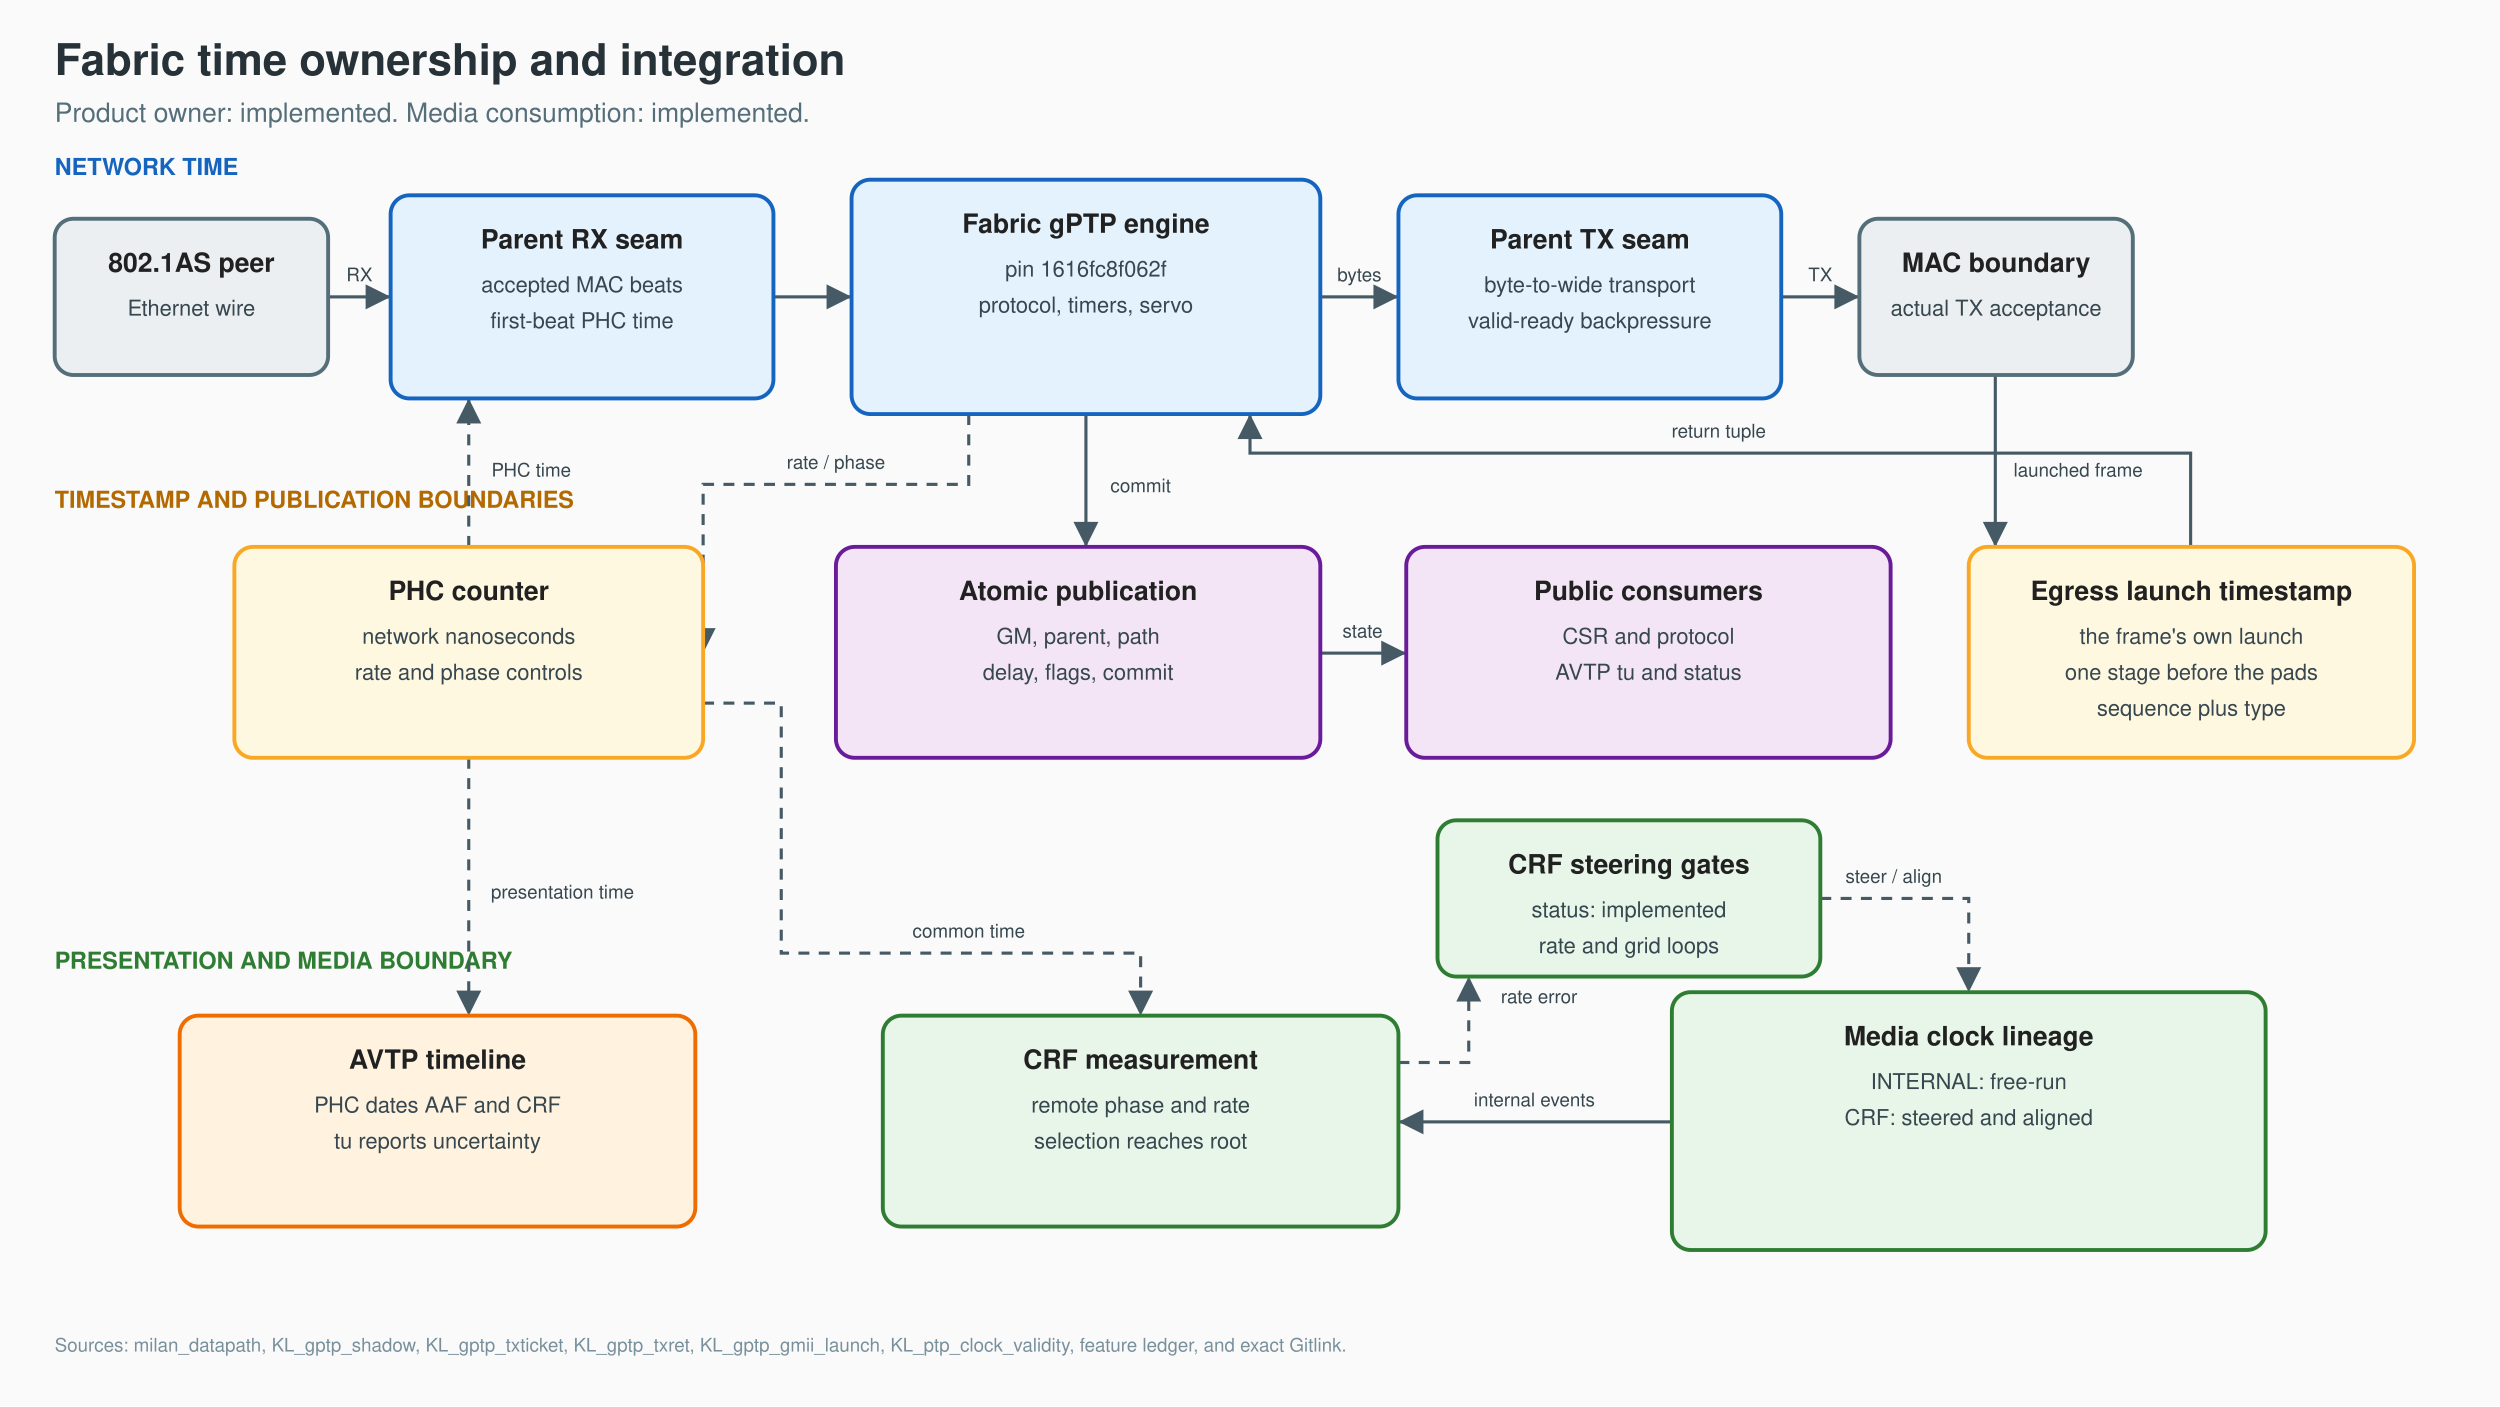
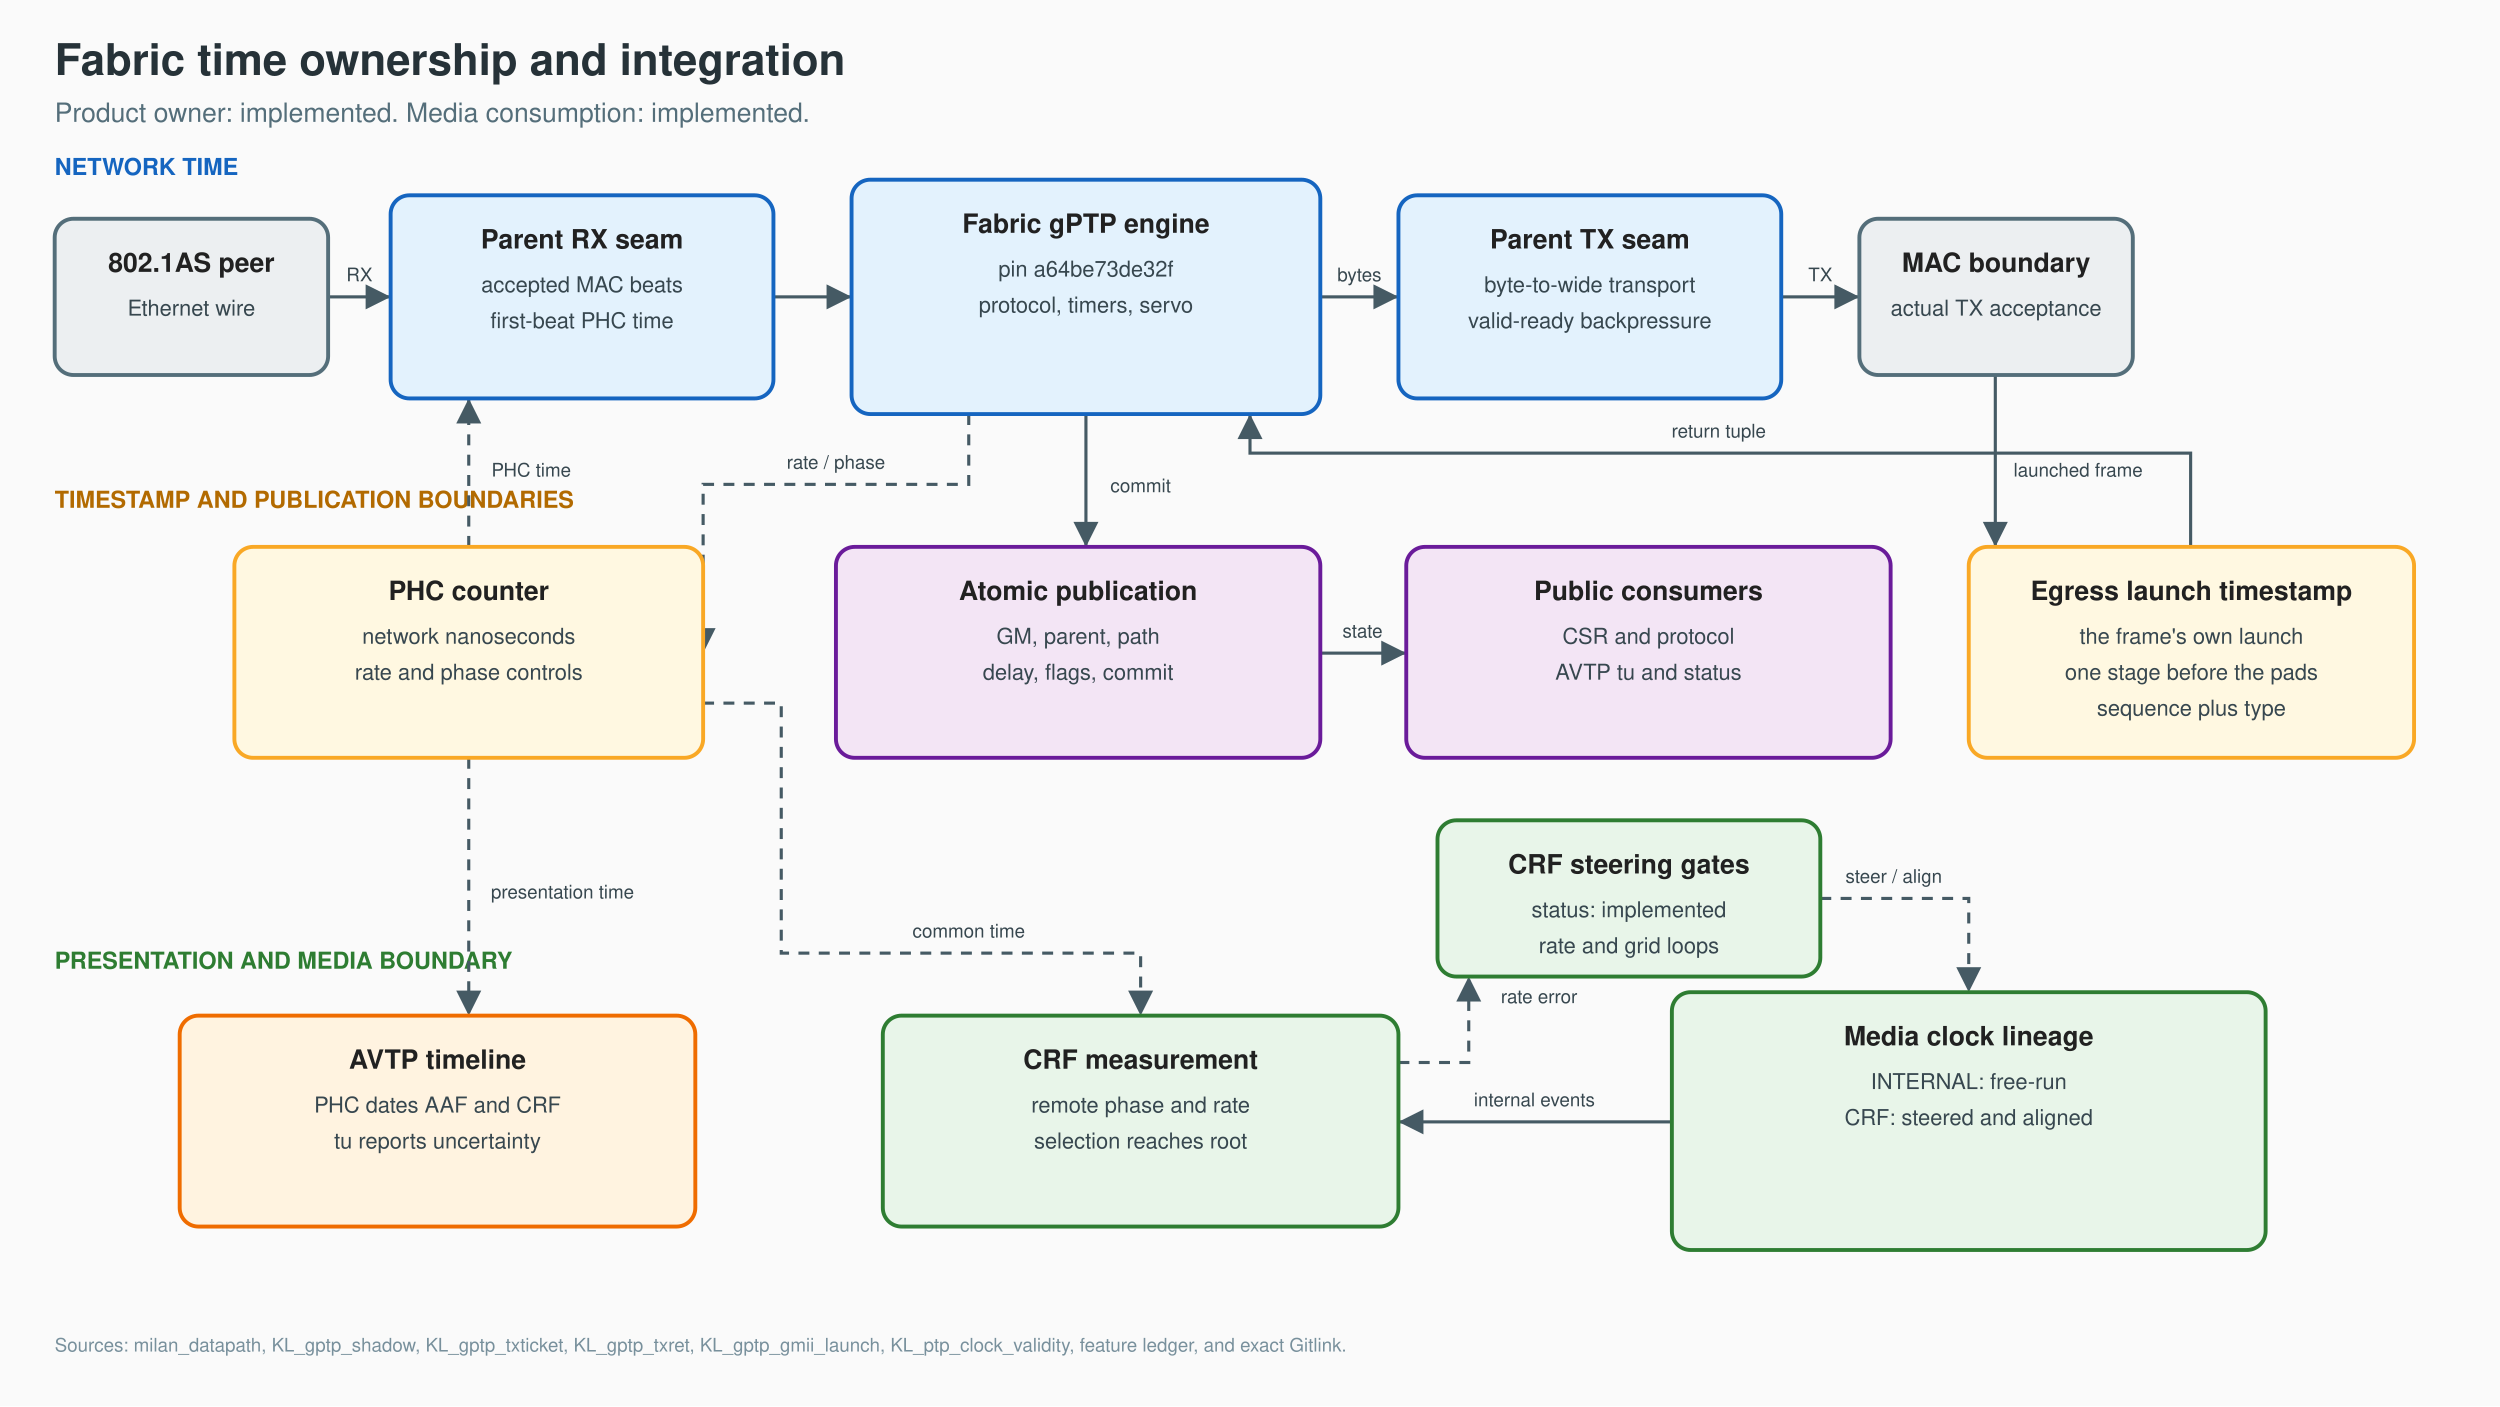
<svg xmlns="http://www.w3.org/2000/svg" width="1600" height="900" viewBox="0 0 1600 900" font-family="Helvetica,Arial,sans-serif">
  <rect width="1600" height="900" fill="#FAFAFA" />
  <defs>
    <marker id="arrow" markerWidth="12" markerHeight="12" refX="8" refY="4" orient="auto">
      <path d="M0,0 L8,4 L0,8 Z" fill="#455A64" />
    </marker>
  </defs>
  <text x="35" y="48" font-size="28" font-weight="bold" fill="#263238">Fabric time ownership and integration</text>
  <text x="35" y="78" font-size="17" fill="#546E7A">Product owner: implemented. Media consumption: implemented.</text>
  <text x="35" y="112" font-size="15" font-weight="bold" fill="#1565C0">NETWORK TIME</text>
  <text x="35" y="325" font-size="15" font-weight="bold" fill="#B26A00">TIMESTAMP AND PUBLICATION BOUNDARIES</text>
  <text x="35" y="620" font-size="15" font-weight="bold" fill="#2E7D32">PRESENTATION AND MEDIA BOUNDARY</text>
  <path d="M210,190 L250,190" fill="none" stroke="#455A64" stroke-width="2" marker-end="url(#arrow)" />
  <text x="230" y="180" text-anchor="middle" font-size="12" fill="#37474F">RX</text>
  <path d="M495,190 L545,190" fill="none" stroke="#455A64" stroke-width="2" marker-end="url(#arrow)" />
  <path d="M845,190 L895,190" fill="none" stroke="#455A64" stroke-width="2" marker-end="url(#arrow)" />
  <text x="870" y="180" text-anchor="middle" font-size="12" fill="#37474F">bytes</text>
  <path d="M1140,190 L1190,190" fill="none" stroke="#455A64" stroke-width="2" marker-end="url(#arrow)" />
  <text x="1165" y="180" text-anchor="middle" font-size="12" fill="#37474F">TX</text>
  <path d="M300,350 L300,255" fill="none" stroke="#455A64" stroke-width="2" marker-end="url(#arrow)" stroke-dasharray="7,6" />
  <text x="340" y="305" text-anchor="middle" font-size="12" fill="#37474F">PHC time</text>
  <path d="M620,265 L620,310 L450,310 L450,418" fill="none" stroke="#455A64" stroke-width="2" marker-end="url(#arrow)" stroke-dasharray="7,6" />
  <text x="535" y="300" text-anchor="middle" font-size="12" fill="#37474F">rate / phase</text>
  <path d="M695,265 L695,350" fill="none" stroke="#455A64" stroke-width="2" marker-end="url(#arrow)" />
  <text x="730" y="315" text-anchor="middle" font-size="12" fill="#37474F">commit</text>
  <path d="M845,418 L900,418" fill="none" stroke="#455A64" stroke-width="2" marker-end="url(#arrow)" />
  <text x="872" y="408" text-anchor="middle" font-size="12" fill="#37474F">state</text>
  <path d="M1277,240 L1277,350" fill="none" stroke="#455A64" stroke-width="2" marker-end="url(#arrow)" />
  <text x="1330" y="305" text-anchor="middle" font-size="12" fill="#37474F">launched frame</text>
  <path d="M1402,350 L1402,290 L800,290 L800,265" fill="none" stroke="#455A64" stroke-width="2" marker-end="url(#arrow)" />
  <text x="1100" y="280" text-anchor="middle" font-size="12" fill="#37474F">return tuple</text>
  <path d="M300,485 L300,650" fill="none" stroke="#455A64" stroke-width="2" marker-end="url(#arrow)" stroke-dasharray="7,6" />
  <text x="360" y="575" text-anchor="middle" font-size="12" fill="#37474F">presentation time</text>
  <path d="M450,450 L500,450 L500,610 L730,610 L730,650" fill="none" stroke="#455A64" stroke-width="2" marker-end="url(#arrow)" stroke-dasharray="7,6" />
  <text x="620" y="600" text-anchor="middle" font-size="12" fill="#37474F">common time</text>
  <path d="M1070,718 L895,718" fill="none" stroke="#455A64" stroke-width="2" marker-end="url(#arrow)" />
  <text x="982" y="708" text-anchor="middle" font-size="12" fill="#37474F">internal events</text>
  <path d="M895,680 L940,680 L940,625" fill="none" stroke="#455A64" stroke-width="2" marker-end="url(#arrow)" stroke-dasharray="7,6" />
  <text x="985" y="642" text-anchor="middle" font-size="12" fill="#37474F">rate error</text>
  <path d="M1165,575 L1260,575 L1260,635" fill="none" stroke="#455A64" stroke-width="2" marker-end="url(#arrow)" stroke-dasharray="7,6" />
  <text x="1212" y="565" text-anchor="middle" font-size="12" fill="#37474F">steer / align</text>
  <rect id="peer" x="35" y="140" width="175" height="100" rx="12" fill="#ECEFF1" stroke="#546E7A" stroke-width="2.5" />
  <text x="122.5" y="174" text-anchor="middle" font-size="17" font-weight="bold" fill="#212121">802.1AS peer</text>
  <text x="122.5" y="202" text-anchor="middle" font-size="14" fill="#37474F">Ethernet wire</text>
  <rect id="rx" x="250" y="125" width="245" height="130" rx="12" fill="#E3F2FD" stroke="#1565C0" stroke-width="2.5" />
  <text x="372.5" y="159" text-anchor="middle" font-size="17" font-weight="bold" fill="#212121">Parent RX seam</text>
  <text x="372.5" y="187" text-anchor="middle" font-size="14" fill="#37474F">accepted MAC beats</text>
  <text x="372.5" y="210" text-anchor="middle" font-size="14" fill="#37474F">first-beat PHC time</text>
  <rect id="engine" x="545" y="115" width="300" height="150" rx="12" fill="#E3F2FD" stroke="#1565C0" stroke-width="2.5" />
  <text x="695.0" y="149" text-anchor="middle" font-size="17" font-weight="bold" fill="#212121">Fabric gPTP engine</text>
-   <text x="695.0" y="177" text-anchor="middle" font-size="14" fill="#37474F">pin 1616fc8f062f</text>
+   <text x="695.0" y="177" text-anchor="middle" font-size="14" fill="#37474F">pin a64be73de32f</text>
  <text x="695.0" y="200" text-anchor="middle" font-size="14" fill="#37474F">protocol, timers, servo</text>
  <rect id="tx" x="895" y="125" width="245" height="130" rx="12" fill="#E3F2FD" stroke="#1565C0" stroke-width="2.5" />
  <text x="1017.5" y="159" text-anchor="middle" font-size="17" font-weight="bold" fill="#212121">Parent TX seam</text>
  <text x="1017.5" y="187" text-anchor="middle" font-size="14" fill="#37474F">byte-to-wide transport</text>
  <text x="1017.5" y="210" text-anchor="middle" font-size="14" fill="#37474F">valid-ready backpressure</text>
  <rect id="mac" x="1190" y="140" width="175" height="100" rx="12" fill="#ECEFF1" stroke="#546E7A" stroke-width="2.5" />
  <text x="1277.5" y="174" text-anchor="middle" font-size="17" font-weight="bold" fill="#212121">MAC boundary</text>
  <text x="1277.5" y="202" text-anchor="middle" font-size="14" fill="#37474F">actual TX acceptance</text>
  <rect id="phc" x="150" y="350" width="300" height="135" rx="12" fill="#FFF8E1" stroke="#F9A825" stroke-width="2.5" />
  <text x="300.0" y="384" text-anchor="middle" font-size="17" font-weight="bold" fill="#212121">PHC counter</text>
  <text x="300.0" y="412" text-anchor="middle" font-size="14" fill="#37474F">network nanoseconds</text>
  <text x="300.0" y="435" text-anchor="middle" font-size="14" fill="#37474F">rate and phase controls</text>
  <rect id="publish" x="535" y="350" width="310" height="135" rx="12" fill="#F3E5F5" stroke="#6A1B9A" stroke-width="2.5" />
  <text x="690.0" y="384" text-anchor="middle" font-size="17" font-weight="bold" fill="#212121">Atomic publication</text>
  <text x="690.0" y="412" text-anchor="middle" font-size="14" fill="#37474F">GM, parent, path</text>
  <text x="690.0" y="435" text-anchor="middle" font-size="14" fill="#37474F">delay, flags, commit</text>
  <rect id="consumers" x="900" y="350" width="310" height="135" rx="12" fill="#F3E5F5" stroke="#6A1B9A" stroke-width="2.5" />
  <text x="1055.0" y="384" text-anchor="middle" font-size="17" font-weight="bold" fill="#212121">Public consumers</text>
  <text x="1055.0" y="412" text-anchor="middle" font-size="14" fill="#37474F">CSR and protocol</text>
  <text x="1055.0" y="435" text-anchor="middle" font-size="14" fill="#37474F">AVTP tu and status</text>
  <rect id="stamp" x="1260" y="350" width="285" height="135" rx="12" fill="#FFF8E1" stroke="#F9A825" stroke-width="2.5" />
  <text x="1402.5" y="384" text-anchor="middle" font-size="17" font-weight="bold" fill="#212121">Egress launch timestamp</text>
  <text x="1402.5" y="412" text-anchor="middle" font-size="14" fill="#37474F">the frame's own launch</text>
  <text x="1402.5" y="435" text-anchor="middle" font-size="14" fill="#37474F">one stage before the pads</text>
  <text x="1402.5" y="458" text-anchor="middle" font-size="14" fill="#37474F">sequence plus type</text>
  <rect id="avtp" x="115" y="650" width="330" height="135" rx="12" fill="#FFF3E0" stroke="#EF6C00" stroke-width="2.5" />
  <text x="280.0" y="684" text-anchor="middle" font-size="17" font-weight="bold" fill="#212121">AVTP timeline</text>
  <text x="280.0" y="712" text-anchor="middle" font-size="14" fill="#37474F">PHC dates AAF and CRF</text>
  <text x="280.0" y="735" text-anchor="middle" font-size="14" fill="#37474F">tu reports uncertainty</text>
  <rect id="crf" x="565" y="650" width="330" height="135" rx="12" fill="#E8F5E9" stroke="#2E7D32" stroke-width="2.5" />
  <text x="730.0" y="684" text-anchor="middle" font-size="17" font-weight="bold" fill="#212121">CRF measurement</text>
  <text x="730.0" y="712" text-anchor="middle" font-size="14" fill="#37474F">remote phase and rate</text>
  <text x="730.0" y="735" text-anchor="middle" font-size="14" fill="#37474F">selection reaches root</text>
  <rect id="media" x="1070" y="635" width="380" height="165" rx="12" fill="#E8F5E9" stroke="#2E7D32" stroke-width="2.5" />
  <text x="1260.0" y="669" text-anchor="middle" font-size="17" font-weight="bold" fill="#212121">Media clock lineage</text>
  <text x="1260.0" y="697" text-anchor="middle" font-size="14" fill="#37474F">INTERNAL: free-run</text>
  <text x="1260.0" y="720" text-anchor="middle" font-size="14" fill="#37474F">CRF: steered and aligned</text>
  <rect id="select" x="920" y="525" width="245" height="100" rx="12" fill="#E8F5E9" stroke="#2E7D32" stroke-width="2.5" />
  <text x="1042.5" y="559" text-anchor="middle" font-size="17" font-weight="bold" fill="#212121">CRF steering gates</text>
  <text x="1042.5" y="587" text-anchor="middle" font-size="14" fill="#37474F">status: implemented</text>
  <text x="1042.5" y="610" text-anchor="middle" font-size="14" fill="#37474F">rate and grid loops</text>
  <text x="35" y="865" font-size="12" fill="#78909C">Sources: milan_datapath, KL_gptp_shadow, KL_gptp_txticket, KL_gptp_txret, KL_gptp_gmii_launch, KL_ptp_clock_validity, feature ledger, and exact Gitlink.</text>
</svg>
